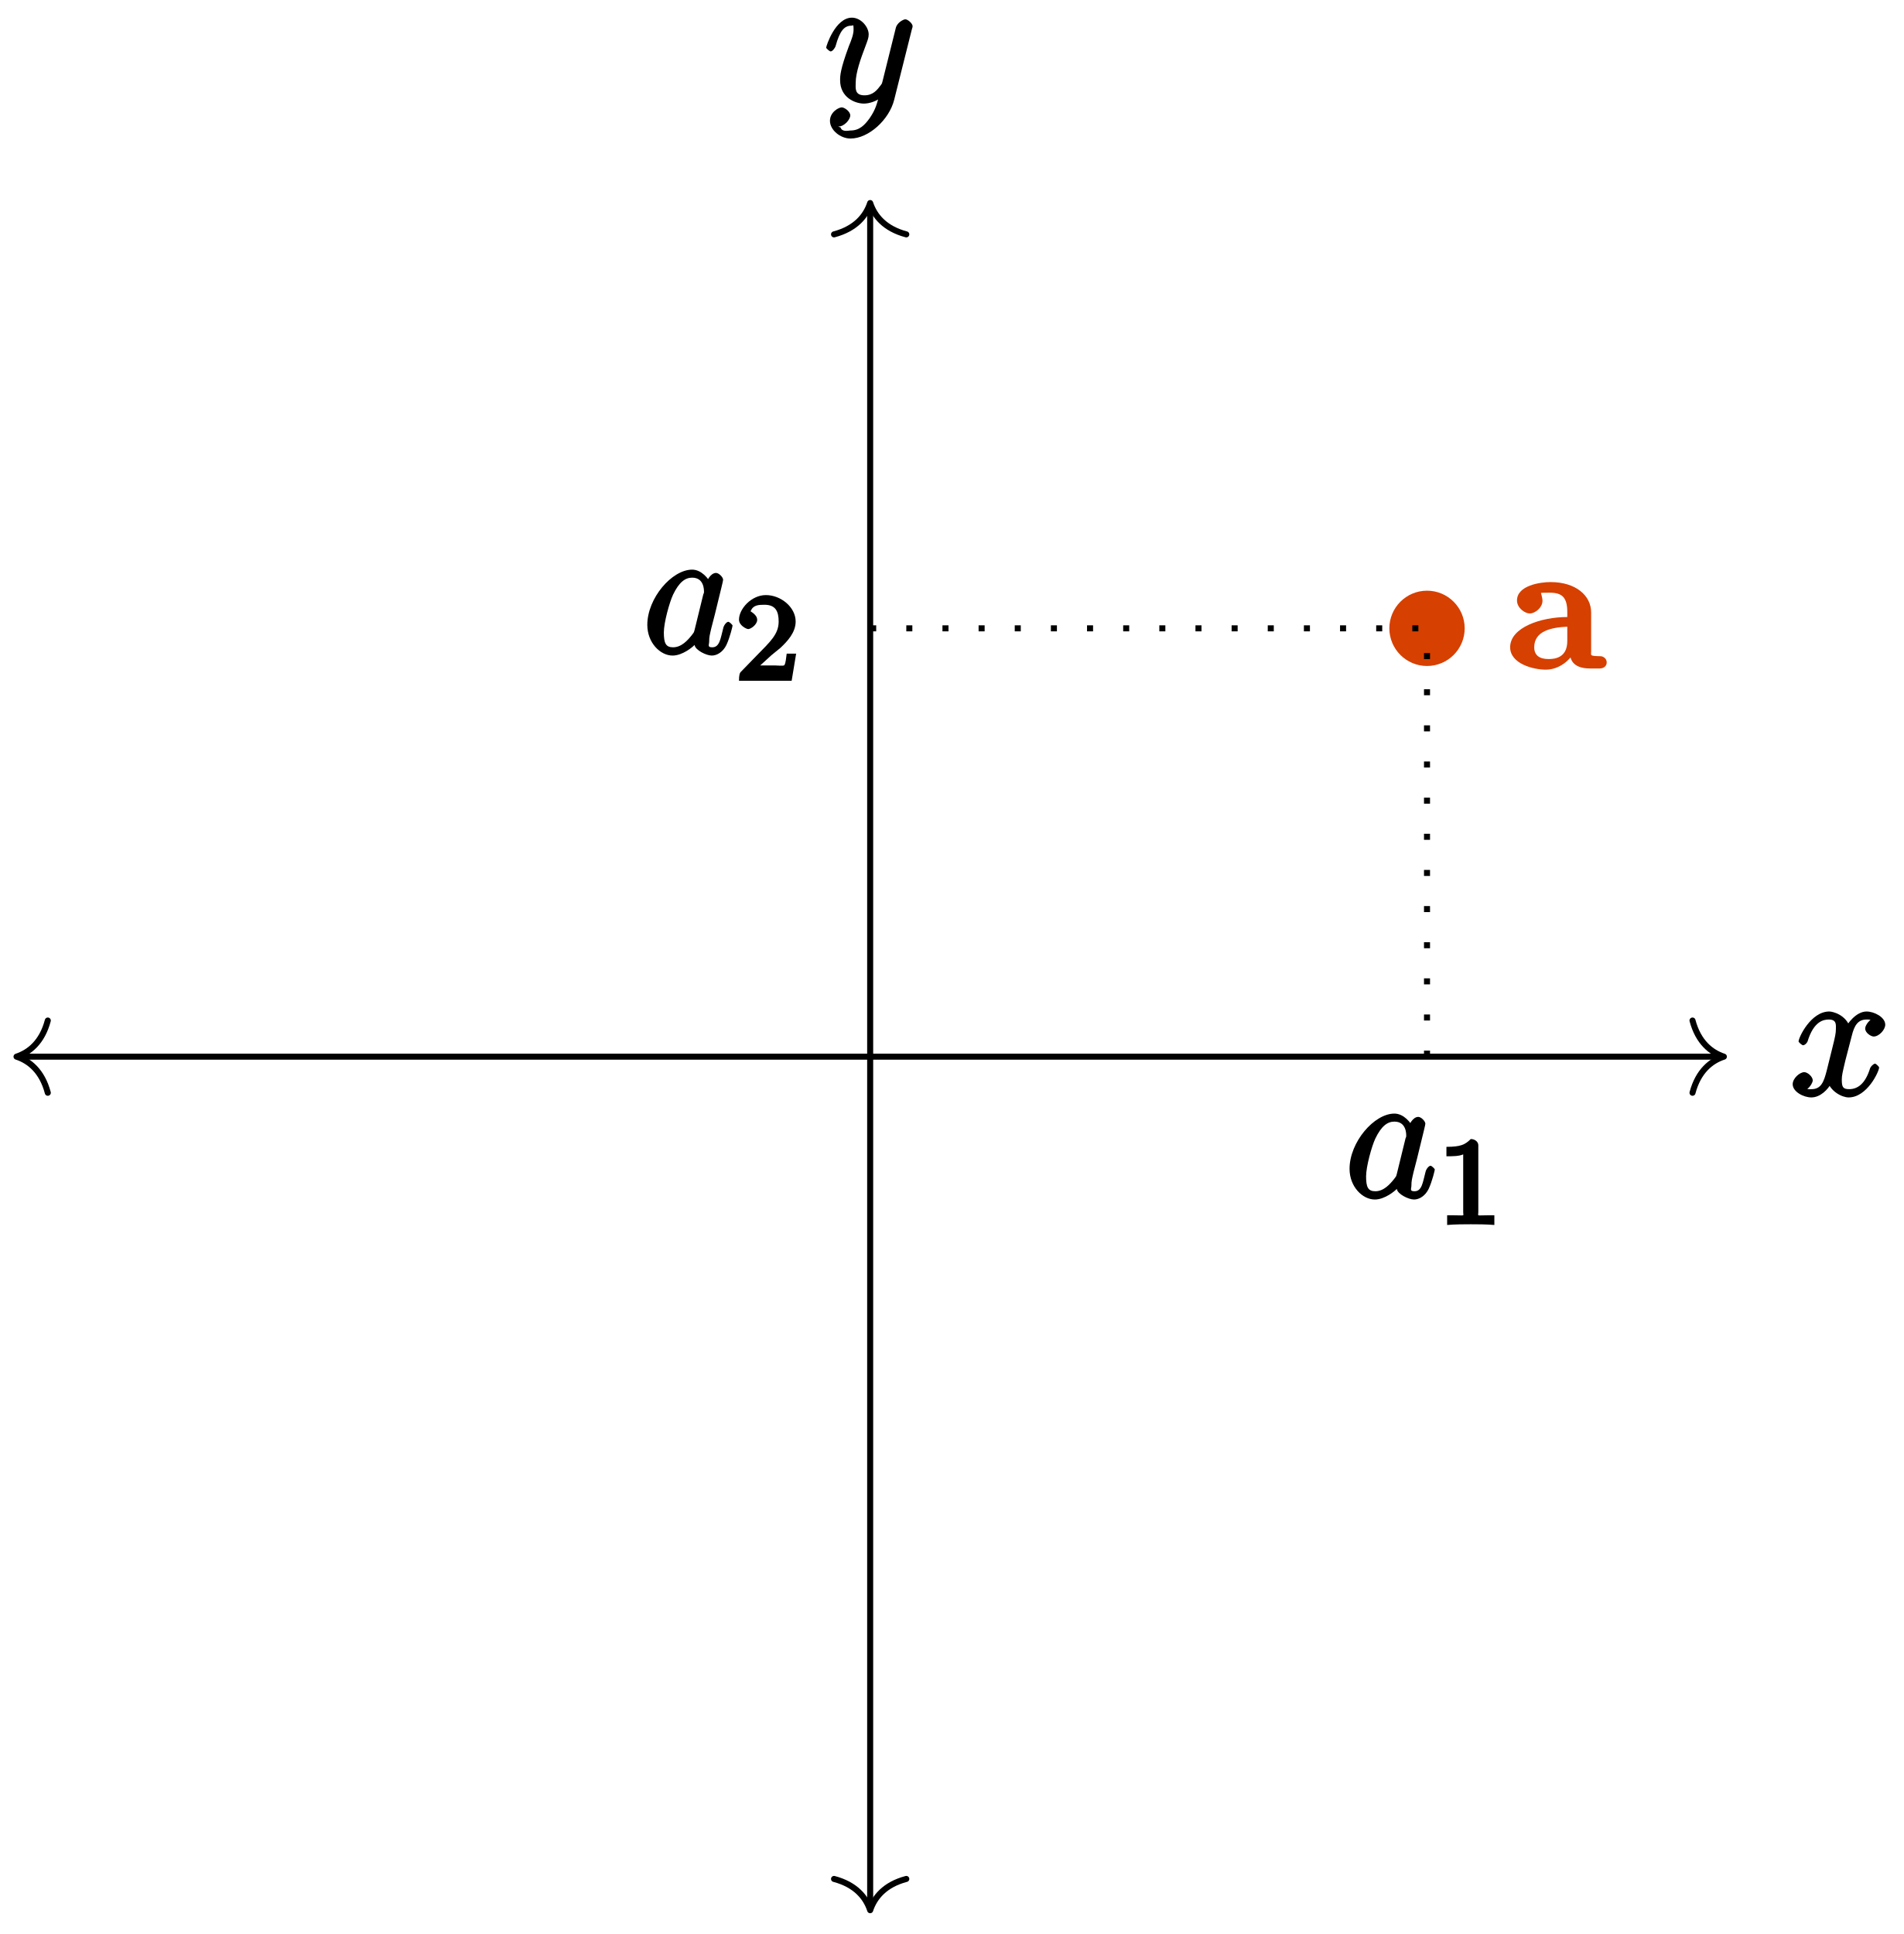
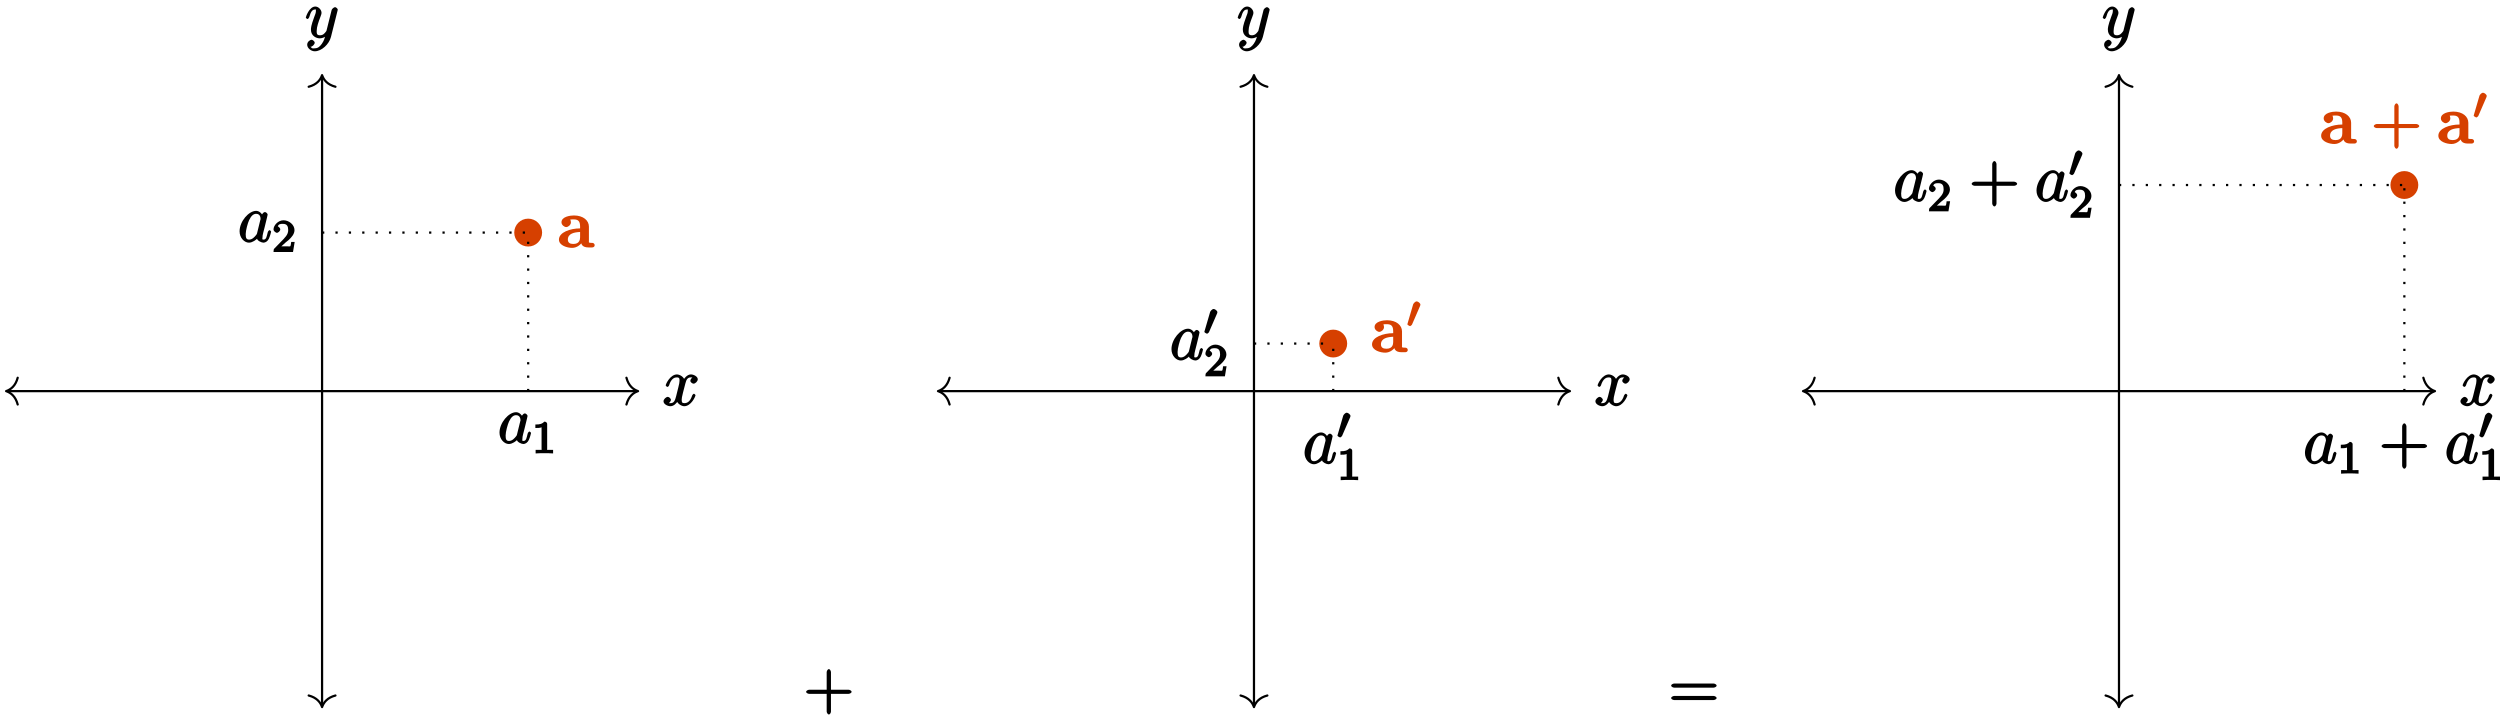
- <svg xmlns="http://www.w3.org/2000/svg" xmlns:xlink="http://www.w3.org/1999/xlink" width="126pt" height="128pt" viewBox="0 0 126 128" version="1.1">
+ <svg xmlns="http://www.w3.org/2000/svg" xmlns:xlink="http://www.w3.org/1999/xlink" width="447pt" height="128pt" viewBox="0 0 447 128" version="1.1">
  <defs>
    <g>
      <symbol overflow="visible" id="glyph0-0">
        <path style="stroke:none;" d="" />
      </symbol>
      <symbol overflow="visible" id="glyph0-1">
        <path style="stroke:none;" d="M 5.672 -5.172 C 5.281 -5.109 4.969 -4.656 4.969 -4.438 C 4.969 -4.141 5.359 -3.906 5.531 -3.906 C 5.891 -3.906 6.297 -4.359 6.297 -4.688 C 6.297 -5.188 5.562 -5.562 5.062 -5.562 C 4.344 -5.562 3.766 -4.703 3.656 -4.469 L 3.984 -4.469 C 3.703 -5.359 2.812 -5.562 2.594 -5.562 C 1.375 -5.562 0.562 -3.844 0.562 -3.578 C 0.562 -3.531 0.781 -3.328 0.859 -3.328 C 0.953 -3.328 1.094 -3.438 1.156 -3.578 C 1.562 -4.922 2.219 -5.031 2.562 -5.031 C 3.094 -5.031 3.031 -4.672 3.031 -4.391 C 3.031 -4.125 2.969 -3.844 2.828 -3.281 L 2.422 -1.641 C 2.234 -0.922 2.062 -0.422 1.422 -0.422 C 1.359 -0.422 1.172 -0.375 0.922 -0.531 L 0.812 -0.281 C 1.25 -0.359 1.5 -0.859 1.5 -1 C 1.5 -1.25 1.156 -1.547 0.938 -1.547 C 0.641 -1.547 0.172 -1.141 0.172 -0.75 C 0.172 -0.25 0.891 0.125 1.406 0.125 C 1.984 0.125 2.5 -0.375 2.75 -0.859 L 2.469 -0.969 C 2.672 -0.266 3.438 0.125 3.875 0.125 C 5.094 0.125 5.891 -1.594 5.891 -1.859 C 5.891 -1.906 5.688 -2.109 5.625 -2.109 C 5.516 -2.109 5.328 -1.906 5.297 -1.812 C 4.969 -0.75 4.453 -0.422 3.906 -0.422 C 3.484 -0.422 3.422 -0.578 3.422 -1.062 C 3.422 -1.328 3.469 -1.516 3.656 -2.312 L 4.078 -3.938 C 4.25 -4.656 4.5 -5.031 5.062 -5.031 C 5.078 -5.031 5.297 -5.062 5.547 -4.906 Z M 5.672 -5.172 " />
      </symbol>
      <symbol overflow="visible" id="glyph0-2">
        <path style="stroke:none;" d="M 3.031 1.094 C 2.703 1.547 2.359 1.906 1.766 1.906 C 1.625 1.906 1.203 2.031 1.109 1.703 C 0.906 1.641 0.969 1.641 0.984 1.641 C 1.344 1.641 1.75 1.188 1.75 0.906 C 1.75 0.641 1.359 0.375 1.188 0.375 C 0.984 0.375 0.406 0.688 0.406 1.266 C 0.406 1.875 1.094 2.438 1.766 2.438 C 2.969 2.438 4.328 1.188 4.656 -0.125 L 5.828 -4.797 C 5.844 -4.859 5.875 -4.922 5.875 -5 C 5.875 -5.172 5.562 -5.453 5.391 -5.453 C 5.281 -5.453 4.859 -5.25 4.766 -4.891 L 3.891 -1.375 C 3.828 -1.156 3.875 -1.25 3.781 -1.109 C 3.531 -0.781 3.266 -0.422 2.688 -0.422 C 2.016 -0.422 2.109 -0.922 2.109 -1.25 C 2.109 -1.922 2.438 -2.844 2.766 -3.703 C 2.891 -4.047 2.969 -4.219 2.969 -4.453 C 2.969 -4.953 2.453 -5.562 1.859 -5.562 C 0.766 -5.562 0.156 -3.688 0.156 -3.578 C 0.156 -3.531 0.375 -3.328 0.453 -3.328 C 0.562 -3.328 0.734 -3.531 0.781 -3.688 C 1.062 -4.703 1.359 -5.031 1.828 -5.031 C 1.938 -5.031 1.969 -5.172 1.969 -4.781 C 1.969 -4.469 1.844 -4.125 1.656 -3.672 C 1.078 -2.109 1.078 -1.703 1.078 -1.422 C 1.078 -0.281 2.062 0.125 2.656 0.125 C 3 0.125 3.531 -0.031 3.844 -0.344 L 3.688 -0.516 C 3.516 0.141 3.438 0.5 3.031 1.094 Z M 3.031 1.094 " />
      </symbol>
      <symbol overflow="visible" id="glyph0-3">
        <path style="stroke:none;" d="M 3.438 -1.562 C 3.375 -1.359 3.422 -1.453 3.25 -1.219 C 2.984 -0.891 2.578 -0.422 2.016 -0.422 C 1.531 -0.422 1.406 -0.703 1.406 -1.406 C 1.406 -2.062 1.781 -3.406 2.016 -3.906 C 2.422 -4.75 2.828 -5.031 3.281 -5.031 C 4.078 -5.031 4.062 -4.203 4.062 -4.094 C 4.062 -4.094 4.078 -4.047 4.016 -3.922 Z M 4.516 -4.625 C 4.391 -4.938 3.906 -5.562 3.281 -5.562 C 1.938 -5.562 0.312 -3.672 0.312 -1.906 C 0.312 -0.719 1.172 0.125 1.984 0.125 C 2.641 0.125 3.312 -0.438 3.438 -0.578 C 3.484 -0.234 4.219 0.125 4.578 0.125 C 4.938 0.125 5.328 -0.125 5.547 -0.578 C 5.781 -1.078 5.953 -1.812 5.953 -1.859 C 5.953 -1.906 5.75 -2.109 5.672 -2.109 C 5.562 -2.109 5.391 -1.906 5.344 -1.719 C 5.156 -1.016 5.109 -0.422 4.609 -0.422 C 4.266 -0.422 4.406 -0.578 4.406 -0.812 C 4.406 -1.094 4.438 -1.219 4.547 -1.688 C 4.625 -1.984 4.688 -2.25 4.781 -2.594 C 5.219 -4.391 5.328 -4.812 5.328 -4.891 C 5.328 -5.062 5.047 -5.344 4.859 -5.344 C 4.484 -5.344 4.219 -4.766 4.203 -4.625 Z M 4.516 -4.625 " />
      </symbol>
      <symbol overflow="visible" id="glyph1-0">
        <path style="stroke:none;" d="" />
      </symbol>
      <symbol overflow="visible" id="glyph1-1">
        <path style="stroke:none;" d="M 2.688 -5.266 C 2.688 -5.469 2.484 -5.672 2.188 -5.672 C 1.812 -5.297 1.516 -5.156 0.578 -5.156 L 0.578 -4.531 C 0.984 -4.531 1.406 -4.531 1.688 -4.656 L 1.688 -0.844 C 1.688 -0.547 1.844 -0.625 1.094 -0.625 L 0.625 -0.625 L 0.625 0.016 C 1.141 -0.031 1.828 -0.031 2.188 -0.031 C 2.547 -0.031 3.234 -0.031 3.75 0.016 L 3.75 -0.625 L 3.281 -0.625 C 2.531 -0.625 2.688 -0.547 2.688 -0.844 Z M 2.688 -5.266 " />
      </symbol>
      <symbol overflow="visible" id="glyph1-2">
        <path style="stroke:none;" d="M 2.375 -1.688 C 2.5 -1.797 2.844 -2.062 2.969 -2.172 C 3.453 -2.625 3.984 -3.203 3.984 -3.922 C 3.984 -4.875 3 -5.672 2.016 -5.672 C 1.047 -5.672 0.234 -4.75 0.234 -4.047 C 0.234 -3.656 0.734 -3.422 0.844 -3.422 C 1.016 -3.422 1.438 -3.719 1.438 -4.031 C 1.438 -4.438 0.859 -4.625 1.016 -4.625 C 1.172 -5.016 1.531 -5.031 1.922 -5.031 C 2.656 -5.031 2.859 -4.594 2.859 -3.922 C 2.859 -3.094 2.328 -2.609 1.391 -1.656 L 0.375 -0.609 C 0.281 -0.531 0.234 -0.375 0.234 0 L 3.719 0 L 4.016 -1.797 L 3.391 -1.797 C 3.344 -1.453 3.328 -1.172 3.234 -1.031 C 3.188 -0.969 2.719 -1.016 2.594 -1.016 L 1.172 -1.016 L 1.297 -0.703 Z M 2.375 -1.688 " />
      </symbol>
      <symbol overflow="visible" id="glyph2-0">
        <path style="stroke:none;" d="" />
      </symbol>
      <symbol overflow="visible" id="glyph2-1">
        <path style="stroke:none;" d="M 5.625 -3.719 C 5.625 -4.812 4.625 -5.719 2.938 -5.719 C 2.266 -5.719 0.719 -5.5 0.719 -4.5 C 0.719 -4 1.25 -3.641 1.562 -3.641 C 1.922 -3.641 2.406 -4.031 2.406 -4.484 C 2.406 -4.703 2.281 -5.031 2.312 -5 C 2.375 -5.016 2.672 -5.016 2.891 -5.016 C 3.703 -5.016 4.047 -4.703 4.047 -3.734 L 4.047 -3.406 C 2.312 -3.406 0.266 -2.719 0.266 -1.406 C 0.266 -0.312 1.797 0.078 2.625 0.078 C 3.531 0.078 4.25 -0.578 4.5 -1.094 L 4.219 -1.094 C 4.219 -0.656 4.359 0 5.562 0 L 6.188 0 C 6.438 0 6.656 -0.141 6.656 -0.406 C 6.656 -0.656 6.422 -0.812 6.25 -0.812 C 5.5 -0.828 5.625 -0.859 5.625 -1.141 Z M 4.047 -1.812 C 4.047 -0.688 3.188 -0.625 2.812 -0.625 C 2.219 -0.625 1.859 -0.859 1.859 -1.406 C 1.859 -2.5 3.031 -2.719 4.047 -2.766 Z M 4.047 -1.812 " />
+       </symbol>
+       <symbol overflow="visible" id="glyph3-0">
+         <path style="stroke:none;" d="" />
+       </symbol>
+       <symbol overflow="visible" id="glyph3-1">
+         <path style="stroke:none;" d="M 8.609 -3.125 C 8.609 -3.344 8.25 -3.5 8.062 -3.5 L 4.922 -3.5 L 4.922 -6.641 C 4.922 -6.812 4.766 -7.188 4.547 -7.188 C 4.328 -7.188 4.156 -6.828 4.156 -6.641 L 4.156 -3.5 L 1.031 -3.5 C 0.859 -3.5 0.484 -3.344 0.484 -3.125 C 0.484 -2.906 0.844 -2.766 1.031 -2.766 L 4.156 -2.766 L 4.156 0.391 C 4.156 0.562 4.328 0.922 4.547 0.922 C 4.766 0.922 4.922 0.578 4.922 0.391 L 4.922 -2.766 L 8.062 -2.766 C 8.234 -2.766 8.609 -2.906 8.609 -3.125 Z M 8.609 -3.125 " />
+       </symbol>
+       <symbol overflow="visible" id="glyph3-2">
+         <path style="stroke:none;" d="M 8.609 -4.234 C 8.609 -4.453 8.25 -4.609 8.062 -4.609 L 1.031 -4.609 C 0.859 -4.609 0.484 -4.453 0.484 -4.25 C 0.484 -4.016 0.844 -3.875 1.031 -3.875 L 8.062 -3.875 C 8.234 -3.875 8.609 -4.016 8.609 -4.234 Z M 8.609 -2.016 C 8.609 -2.234 8.25 -2.391 8.062 -2.391 L 1.031 -2.391 C 0.859 -2.391 0.484 -2.234 0.484 -2.016 C 0.484 -1.797 0.844 -1.656 1.031 -1.656 L 8.062 -1.656 C 8.234 -1.656 8.609 -1.797 8.609 -2.016 Z M 8.609 -2.016 " />
+       </symbol>
+       <symbol overflow="visible" id="glyph4-0">
+         <path style="stroke:none;" d="" />
+       </symbol>
+       <symbol overflow="visible" id="glyph4-1">
+         <path style="stroke:none;" d="M 2.312 -3.922 C 2.344 -4.031 2.375 -4.094 2.375 -4.172 C 2.375 -4.438 1.938 -4.75 1.719 -4.75 C 1.406 -4.75 1.109 -4.328 1.078 -4.219 L 0.078 -0.781 C 0.047 -0.688 0.047 -0.656 0.047 -0.656 C 0.047 -0.578 0.281 -0.422 0.359 -0.391 C 0.516 -0.328 0.531 -0.328 0.547 -0.328 C 0.562 -0.328 0.812 -0.484 0.875 -0.609 Z M 2.312 -3.922 " />
+       </symbol>
+       <symbol overflow="visible" id="glyph5-0">
+         <path style="stroke:none;" d="" />
+       </symbol>
+       <symbol overflow="visible" id="glyph5-1">
+         <path style="stroke:none;" d="M 4.766 -2.766 L 8.062 -2.766 C 8.234 -2.766 8.609 -2.906 8.609 -3.125 C 8.609 -3.344 8.25 -3.5 8.062 -3.5 L 4.922 -3.5 L 4.922 -6.641 C 4.922 -6.812 4.766 -7.188 4.547 -7.188 C 4.328 -7.188 4.156 -6.828 4.156 -6.641 L 4.156 -3.5 L 1.031 -3.5 C 0.859 -3.5 0.484 -3.344 0.484 -3.125 C 0.484 -2.906 0.844 -2.766 1.031 -2.766 L 4.156 -2.766 L 4.156 0.391 C 4.156 0.562 4.328 0.922 4.547 0.922 C 4.766 0.922 4.922 0.578 4.922 0.391 L 4.922 -2.766 Z M 4.766 -2.766 " />
      </symbol>
    </g>
  </defs>
  <g id="surface1">
    <path style="fill:none;stroke-width:0.399;stroke-linecap:butt;stroke-linejoin:miter;stroke:rgb(0%,0%,0%);stroke-opacity:1;stroke-miterlimit:10;" d="M -56.294 -0.001 L 56.296 -0.001 " transform="matrix(1,0,0,-1,57.587,69.933)" />
    <path style="fill:none;stroke-width:0.399;stroke-linecap:round;stroke-linejoin:round;stroke:rgb(0%,0%,0%);stroke-opacity:1;stroke-miterlimit:10;" d="M -2.071 2.391 C -1.693 0.958 -0.849 0.278 -0.001 0.001 C -0.849 -0.281 -1.693 -0.956 -2.071 -2.39 " transform="matrix(-1,0,0,1,1.09265,69.933)" />
    <path style="fill:none;stroke-width:0.399;stroke-linecap:round;stroke-linejoin:round;stroke:rgb(0%,0%,0%);stroke-opacity:1;stroke-miterlimit:10;" d="M -2.074 2.39 C -1.695 0.956 -0.851 0.281 0.001 -0.001 C -0.851 -0.278 -1.695 -0.958 -2.074 -2.391 " transform="matrix(1,0,0,-1,114.0814,69.933)" />
    <g style="fill:rgb(0%,0%,0%);fill-opacity:1;">
      <use xlink:href="#glyph0-1" x="118.465" y="72.507" />
    </g>
    <path style="fill:none;stroke-width:0.399;stroke-linecap:butt;stroke-linejoin:miter;stroke:rgb(0%,0%,0%);stroke-opacity:1;stroke-miterlimit:10;" d="M -0.001 -56.294 L -0.001 56.296 " transform="matrix(1,0,0,-1,57.587,69.933)" />
    <path style="fill:none;stroke-width:0.399;stroke-linecap:round;stroke-linejoin:round;stroke:rgb(0%,0%,0%);stroke-opacity:1;stroke-miterlimit:10;" d="M -2.072 2.39 C -1.693 0.956 -0.849 0.28 -0.002 -0.001 C -0.849 -0.278 -1.693 -0.958 -2.072 -2.392 " transform="matrix(0,1,1,0,57.587,126.4274)" />
    <path style="fill:none;stroke-width:0.399;stroke-linecap:round;stroke-linejoin:round;stroke:rgb(0%,0%,0%);stroke-opacity:1;stroke-miterlimit:10;" d="M -2.073 2.392 C -1.694 0.958 -0.85 0.278 0.001 0.001 C -0.85 -0.28 -1.694 -0.956 -2.073 -2.39 " transform="matrix(0,-1,-1,0,57.587,13.43865)" />
    <g style="fill:rgb(0%,0%,0%);fill-opacity:1;">
      <use xlink:href="#glyph0-2" x="54.519" y="6.731" />
    </g>
    <path style=" stroke:none;fill-rule:nonzero;fill:rgb(83.922%,25.098%,0%);fill-opacity:1;" d="M 96.93 41.586 C 96.93 40.211 95.812 39.094 94.438 39.094 C 93.062 39.094 91.945 40.211 91.945 41.586 C 91.945 42.961 93.062 44.078 94.438 44.078 C 95.812 44.078 96.93 42.961 96.93 41.586 Z M 96.93 41.586 " />
    <path style="fill:none;stroke-width:0.399;stroke-linecap:butt;stroke-linejoin:miter;stroke:rgb(0%,0%,0%);stroke-opacity:1;stroke-dasharray:0.399,1.993;stroke-miterlimit:10;" d="M 36.85 -0.001 L 36.85 28.347 " transform="matrix(1,0,0,-1,57.587,69.933)" />
    <g style="fill:rgb(0%,0%,0%);fill-opacity:1;">
      <use xlink:href="#glyph0-3" x="88.999" y="79.264" />
    </g>
    <g style="fill:rgb(0%,0%,0%);fill-opacity:1;">
      <use xlink:href="#glyph1-1" x="95.144" y="81.058" />
    </g>
    <path style="fill:none;stroke-width:0.399;stroke-linecap:butt;stroke-linejoin:miter;stroke:rgb(0%,0%,0%);stroke-opacity:1;stroke-dasharray:0.399,1.993;stroke-miterlimit:10;" d="M -0.001 28.347 L 36.85 28.347 " transform="matrix(1,0,0,-1,57.587,69.933)" />
    <g style="fill:rgb(0%,0%,0%);fill-opacity:1;">
      <use xlink:href="#glyph0-3" x="42.526" y="43.263" />
    </g>
    <g style="fill:rgb(0%,0%,0%);fill-opacity:1;">
      <use xlink:href="#glyph1-2" x="48.671" y="45.057" />
    </g>
    <g style="fill:rgb(83.899%,25.099%,0%);fill-opacity:1;">
      <use xlink:href="#glyph2-1" x="99.673" y="44.243" />
    </g>
+     <g style="fill:rgb(0%,0%,0%);fill-opacity:1;">
+       <use xlink:href="#glyph3-1" x="143.654" y="126.825" />
+     </g>
+     <path style="fill:none;stroke-width:0.399;stroke-linecap:butt;stroke-linejoin:miter;stroke:rgb(0%,0%,0%);stroke-opacity:1;stroke-miterlimit:10;" d="M -56.295 -0.001 L 56.295 -0.001 " transform="matrix(1,0,0,-1,224.209,69.933)" />
+     <path style="fill:none;stroke-width:0.399;stroke-linecap:round;stroke-linejoin:round;stroke:rgb(0%,0%,0%);stroke-opacity:1;stroke-miterlimit:10;" d="M -2.071 2.391 C -1.696 0.958 -0.852 0.278 -0 0.001 C -0.852 -0.281 -1.696 -0.956 -2.071 -2.39 " transform="matrix(-1,0,0,1,167.7147,69.933)" />
+     <path style="fill:none;stroke-width:0.399;stroke-linecap:round;stroke-linejoin:round;stroke:rgb(0%,0%,0%);stroke-opacity:1;stroke-miterlimit:10;" d="M -2.071 2.39 C -1.696 0.956 -0.852 0.281 -0 -0.001 C -0.852 -0.278 -1.696 -0.958 -2.071 -2.391 " transform="matrix(1,0,0,-1,280.7034,69.933)" />
+     <g style="fill:rgb(0%,0%,0%);fill-opacity:1;">
+       <use xlink:href="#glyph0-1" x="285.087" y="72.507" />
+     </g>
+     <path style="fill:none;stroke-width:0.399;stroke-linecap:butt;stroke-linejoin:miter;stroke:rgb(0%,0%,0%);stroke-opacity:1;stroke-miterlimit:10;" d="M 0.002 -56.294 L 0.002 56.296 " transform="matrix(1,0,0,-1,224.209,69.933)" />
+     <path style="fill:none;stroke-width:0.399;stroke-linecap:round;stroke-linejoin:round;stroke:rgb(0%,0%,0%);stroke-opacity:1;stroke-miterlimit:10;" d="M -2.072 2.393 C -1.693 0.955 -0.849 0.279 -0.002 0.002 C -0.849 -0.279 -1.693 -0.955 -2.072 -2.393 " transform="matrix(0,1,1,0,224.209,126.4274)" />
+     <path style="fill:none;stroke-width:0.399;stroke-linecap:round;stroke-linejoin:round;stroke:rgb(0%,0%,0%);stroke-opacity:1;stroke-miterlimit:10;" d="M -2.073 2.393 C -1.694 0.955 -0.85 0.279 0.001 -0.002 C -0.85 -0.279 -1.694 -0.955 -2.073 -2.393 " transform="matrix(0,-1,-1,0,224.209,13.43865)" />
+     <g style="fill:rgb(0%,0%,0%);fill-opacity:1;">
+       <use xlink:href="#glyph0-2" x="221.141" y="6.731" />
+     </g>
+     <path style=" stroke:none;fill-rule:nonzero;fill:rgb(83.922%,25.098%,0%);fill-opacity:1;" d="M 240.875 61.43 C 240.875 60.055 239.758 58.938 238.383 58.938 C 237.008 58.938 235.891 60.055 235.891 61.43 C 235.891 62.805 237.008 63.918 238.383 63.918 C 239.758 63.918 240.875 62.805 240.875 61.43 Z M 240.875 61.43 " />
+     <path style="fill:none;stroke-width:0.399;stroke-linecap:butt;stroke-linejoin:miter;stroke:rgb(0%,0%,0%);stroke-opacity:1;stroke-dasharray:0.399,1.993;stroke-miterlimit:10;" d="M 14.174 -0.001 L 14.174 8.503 " transform="matrix(1,0,0,-1,224.209,69.933)" />
+     <g style="fill:rgb(0%,0%,0%);fill-opacity:1;">
+       <use xlink:href="#glyph0-3" x="232.944" y="82.883" />
+     </g>
+     <g style="fill:rgb(0%,0%,0%);fill-opacity:1;">
+       <use xlink:href="#glyph4-1" x="239.089" y="78.545" />
+     </g>
+     <g style="fill:rgb(0%,0%,0%);fill-opacity:1;">
+       <use xlink:href="#glyph1-1" x="239.089" y="85.839" />
+     </g>
+     <path style="fill:none;stroke-width:0.399;stroke-linecap:butt;stroke-linejoin:miter;stroke:rgb(0%,0%,0%);stroke-opacity:1;stroke-dasharray:0.399,1.993;stroke-miterlimit:10;" d="M 0.002 8.503 L 14.174 8.503 " transform="matrix(1,0,0,-1,224.209,69.933)" />
+     <g style="fill:rgb(0%,0%,0%);fill-opacity:1;">
+       <use xlink:href="#glyph0-3" x="209.148" y="64.334" />
+     </g>
+     <g style="fill:rgb(0%,0%,0%);fill-opacity:1;">
+       <use xlink:href="#glyph4-1" x="215.293" y="59.996" />
+     </g>
+     <g style="fill:rgb(0%,0%,0%);fill-opacity:1;">
+       <use xlink:href="#glyph1-2" x="215.293" y="67.29" />
+     </g>
+     <g style="fill:rgb(83.899%,25.099%,0%);fill-opacity:1;">
+       <use xlink:href="#glyph2-1" x="245.054" y="62.978" />
+     </g>
+     <g style="fill:rgb(83.899%,25.099%,0%);fill-opacity:1;">
+       <use xlink:href="#glyph4-1" x="251.592" y="58.64" />
+     </g>
+     <g style="fill:rgb(0%,0%,0%);fill-opacity:1;">
+       <use xlink:href="#glyph3-2" x="298.321" y="126.825" />
+     </g>
+     <path style="fill:none;stroke-width:0.399;stroke-linecap:butt;stroke-linejoin:miter;stroke:rgb(0%,0%,0%);stroke-opacity:1;stroke-miterlimit:10;" d="M -56.294 -0.001 L 56.296 -0.001 " transform="matrix(1,0,0,-1,378.876,69.933)" />
+     <path style="fill:none;stroke-width:0.399;stroke-linecap:round;stroke-linejoin:round;stroke:rgb(0%,0%,0%);stroke-opacity:1;stroke-miterlimit:10;" d="M -2.071 2.391 C -1.693 0.958 -0.849 0.278 -0.001 0.001 C -0.849 -0.281 -1.693 -0.956 -2.071 -2.39 " transform="matrix(-1,0,0,1,322.3816,69.933)" />
+     <path style="fill:none;stroke-width:0.399;stroke-linecap:round;stroke-linejoin:round;stroke:rgb(0%,0%,0%);stroke-opacity:1;stroke-miterlimit:10;" d="M -2.073 2.39 C -1.695 0.956 -0.851 0.281 0.001 -0.001 C -0.851 -0.278 -1.695 -0.958 -2.073 -2.391 " transform="matrix(1,0,0,-1,435.3703,69.933)" />
+     <g style="fill:rgb(0%,0%,0%);fill-opacity:1;">
+       <use xlink:href="#glyph0-1" x="439.754" y="72.507" />
+     </g>
+     <path style="fill:none;stroke-width:0.399;stroke-linecap:butt;stroke-linejoin:miter;stroke:rgb(0%,0%,0%);stroke-opacity:1;stroke-miterlimit:10;" d="M -0.001 -56.294 L -0.001 56.296 " transform="matrix(1,0,0,-1,378.876,69.933)" />
+     <path style="fill:none;stroke-width:0.399;stroke-linecap:round;stroke-linejoin:round;stroke:rgb(0%,0%,0%);stroke-opacity:1;stroke-miterlimit:10;" d="M -2.072 2.39 C -1.693 0.956 -0.849 0.28 -0.002 -0.001 C -0.849 -0.278 -1.693 -0.958 -2.072 -2.392 " transform="matrix(0,1,1,0,378.876,126.4274)" />
+     <path style="fill:none;stroke-width:0.399;stroke-linecap:round;stroke-linejoin:round;stroke:rgb(0%,0%,0%);stroke-opacity:1;stroke-miterlimit:10;" d="M -2.073 2.392 C -1.694 0.958 -0.85 0.278 0.001 0.001 C -0.85 -0.28 -1.694 -0.956 -2.073 -2.39 " transform="matrix(0,-1,-1,0,378.876,13.43865)" />
+     <g style="fill:rgb(0%,0%,0%);fill-opacity:1;">
+       <use xlink:href="#glyph0-2" x="375.808" y="6.731" />
+     </g>
+     <path style=" stroke:none;fill-rule:nonzero;fill:rgb(83.922%,25.098%,0%);fill-opacity:1;" d="M 432.391 33.082 C 432.391 31.707 431.277 30.59 429.898 30.59 C 428.523 30.59 427.41 31.707 427.41 33.082 C 427.41 34.457 428.523 35.574 429.898 35.574 C 431.277 35.574 432.391 34.457 432.391 33.082 Z M 432.391 33.082 " />
+     <path style="fill:none;stroke-width:0.399;stroke-linecap:butt;stroke-linejoin:miter;stroke:rgb(0%,0%,0%);stroke-opacity:1;stroke-dasharray:0.399,1.993;stroke-miterlimit:10;" d="M 51.022 -0.001 L 51.022 36.851 " transform="matrix(1,0,0,-1,378.876,69.933)" />
+     <g style="fill:rgb(0%,0%,0%);fill-opacity:1;">
+       <use xlink:href="#glyph0-3" x="411.814" y="82.883" />
+     </g>
+     <g style="fill:rgb(0%,0%,0%);fill-opacity:1;">
+       <use xlink:href="#glyph1-1" x="417.959" y="84.677" />
+     </g>
+     <g style="fill:rgb(0%,0%,0%);fill-opacity:1;">
+       <use xlink:href="#glyph5-1" x="425.348" y="82.883" />
+     </g>
+     <g style="fill:rgb(0%,0%,0%);fill-opacity:1;">
+       <use xlink:href="#glyph0-3" x="437.11" y="82.883" />
+     </g>
+     <g style="fill:rgb(0%,0%,0%);fill-opacity:1;">
+       <use xlink:href="#glyph4-1" x="443.255" y="78.545" />
+     </g>
+     <g style="fill:rgb(0%,0%,0%);fill-opacity:1;">
+       <use xlink:href="#glyph1-1" x="443.255" y="85.839" />
+     </g>
+     <path style="fill:none;stroke-width:0.399;stroke-linecap:butt;stroke-linejoin:miter;stroke:rgb(0%,0%,0%);stroke-opacity:1;stroke-dasharray:0.399,1.993;stroke-miterlimit:10;" d="M -0.001 36.851 L 51.022 36.851 " transform="matrix(1,0,0,-1,378.876,69.933)" />
+     <g style="fill:rgb(0%,0%,0%);fill-opacity:1;">
+       <use xlink:href="#glyph0-3" x="338.519" y="35.987" />
+     </g>
+     <g style="fill:rgb(0%,0%,0%);fill-opacity:1;">
+       <use xlink:href="#glyph1-2" x="344.664" y="37.781" />
+     </g>
+     <g style="fill:rgb(0%,0%,0%);fill-opacity:1;">
+       <use xlink:href="#glyph5-1" x="352.053" y="35.987" />
+     </g>
+     <g style="fill:rgb(0%,0%,0%);fill-opacity:1;">
+       <use xlink:href="#glyph0-3" x="363.815" y="35.987" />
+     </g>
+     <g style="fill:rgb(0%,0%,0%);fill-opacity:1;">
+       <use xlink:href="#glyph4-1" x="369.96" y="31.649" />
+     </g>
+     <g style="fill:rgb(0%,0%,0%);fill-opacity:1;">
+       <use xlink:href="#glyph1-2" x="369.96" y="38.943" />
+     </g>
+     <g style="fill:rgb(83.899%,25.099%,0%);fill-opacity:1;">
+       <use xlink:href="#glyph2-1" x="414.756" y="25.67" />
+     </g>
+     <g style="fill:rgb(83.899%,25.099%,0%);fill-opacity:1;">
+       <use xlink:href="#glyph5-1" x="423.951" y="25.67" />
+     </g>
+     <g style="fill:rgb(83.899%,25.099%,0%);fill-opacity:1;">
+       <use xlink:href="#glyph2-1" x="435.712" y="25.67" />
+     </g>
+     <g style="fill:rgb(83.899%,25.099%,0%);fill-opacity:1;">
+       <use xlink:href="#glyph4-1" x="442.25" y="21.332" />
+     </g>
  </g>
</svg>
